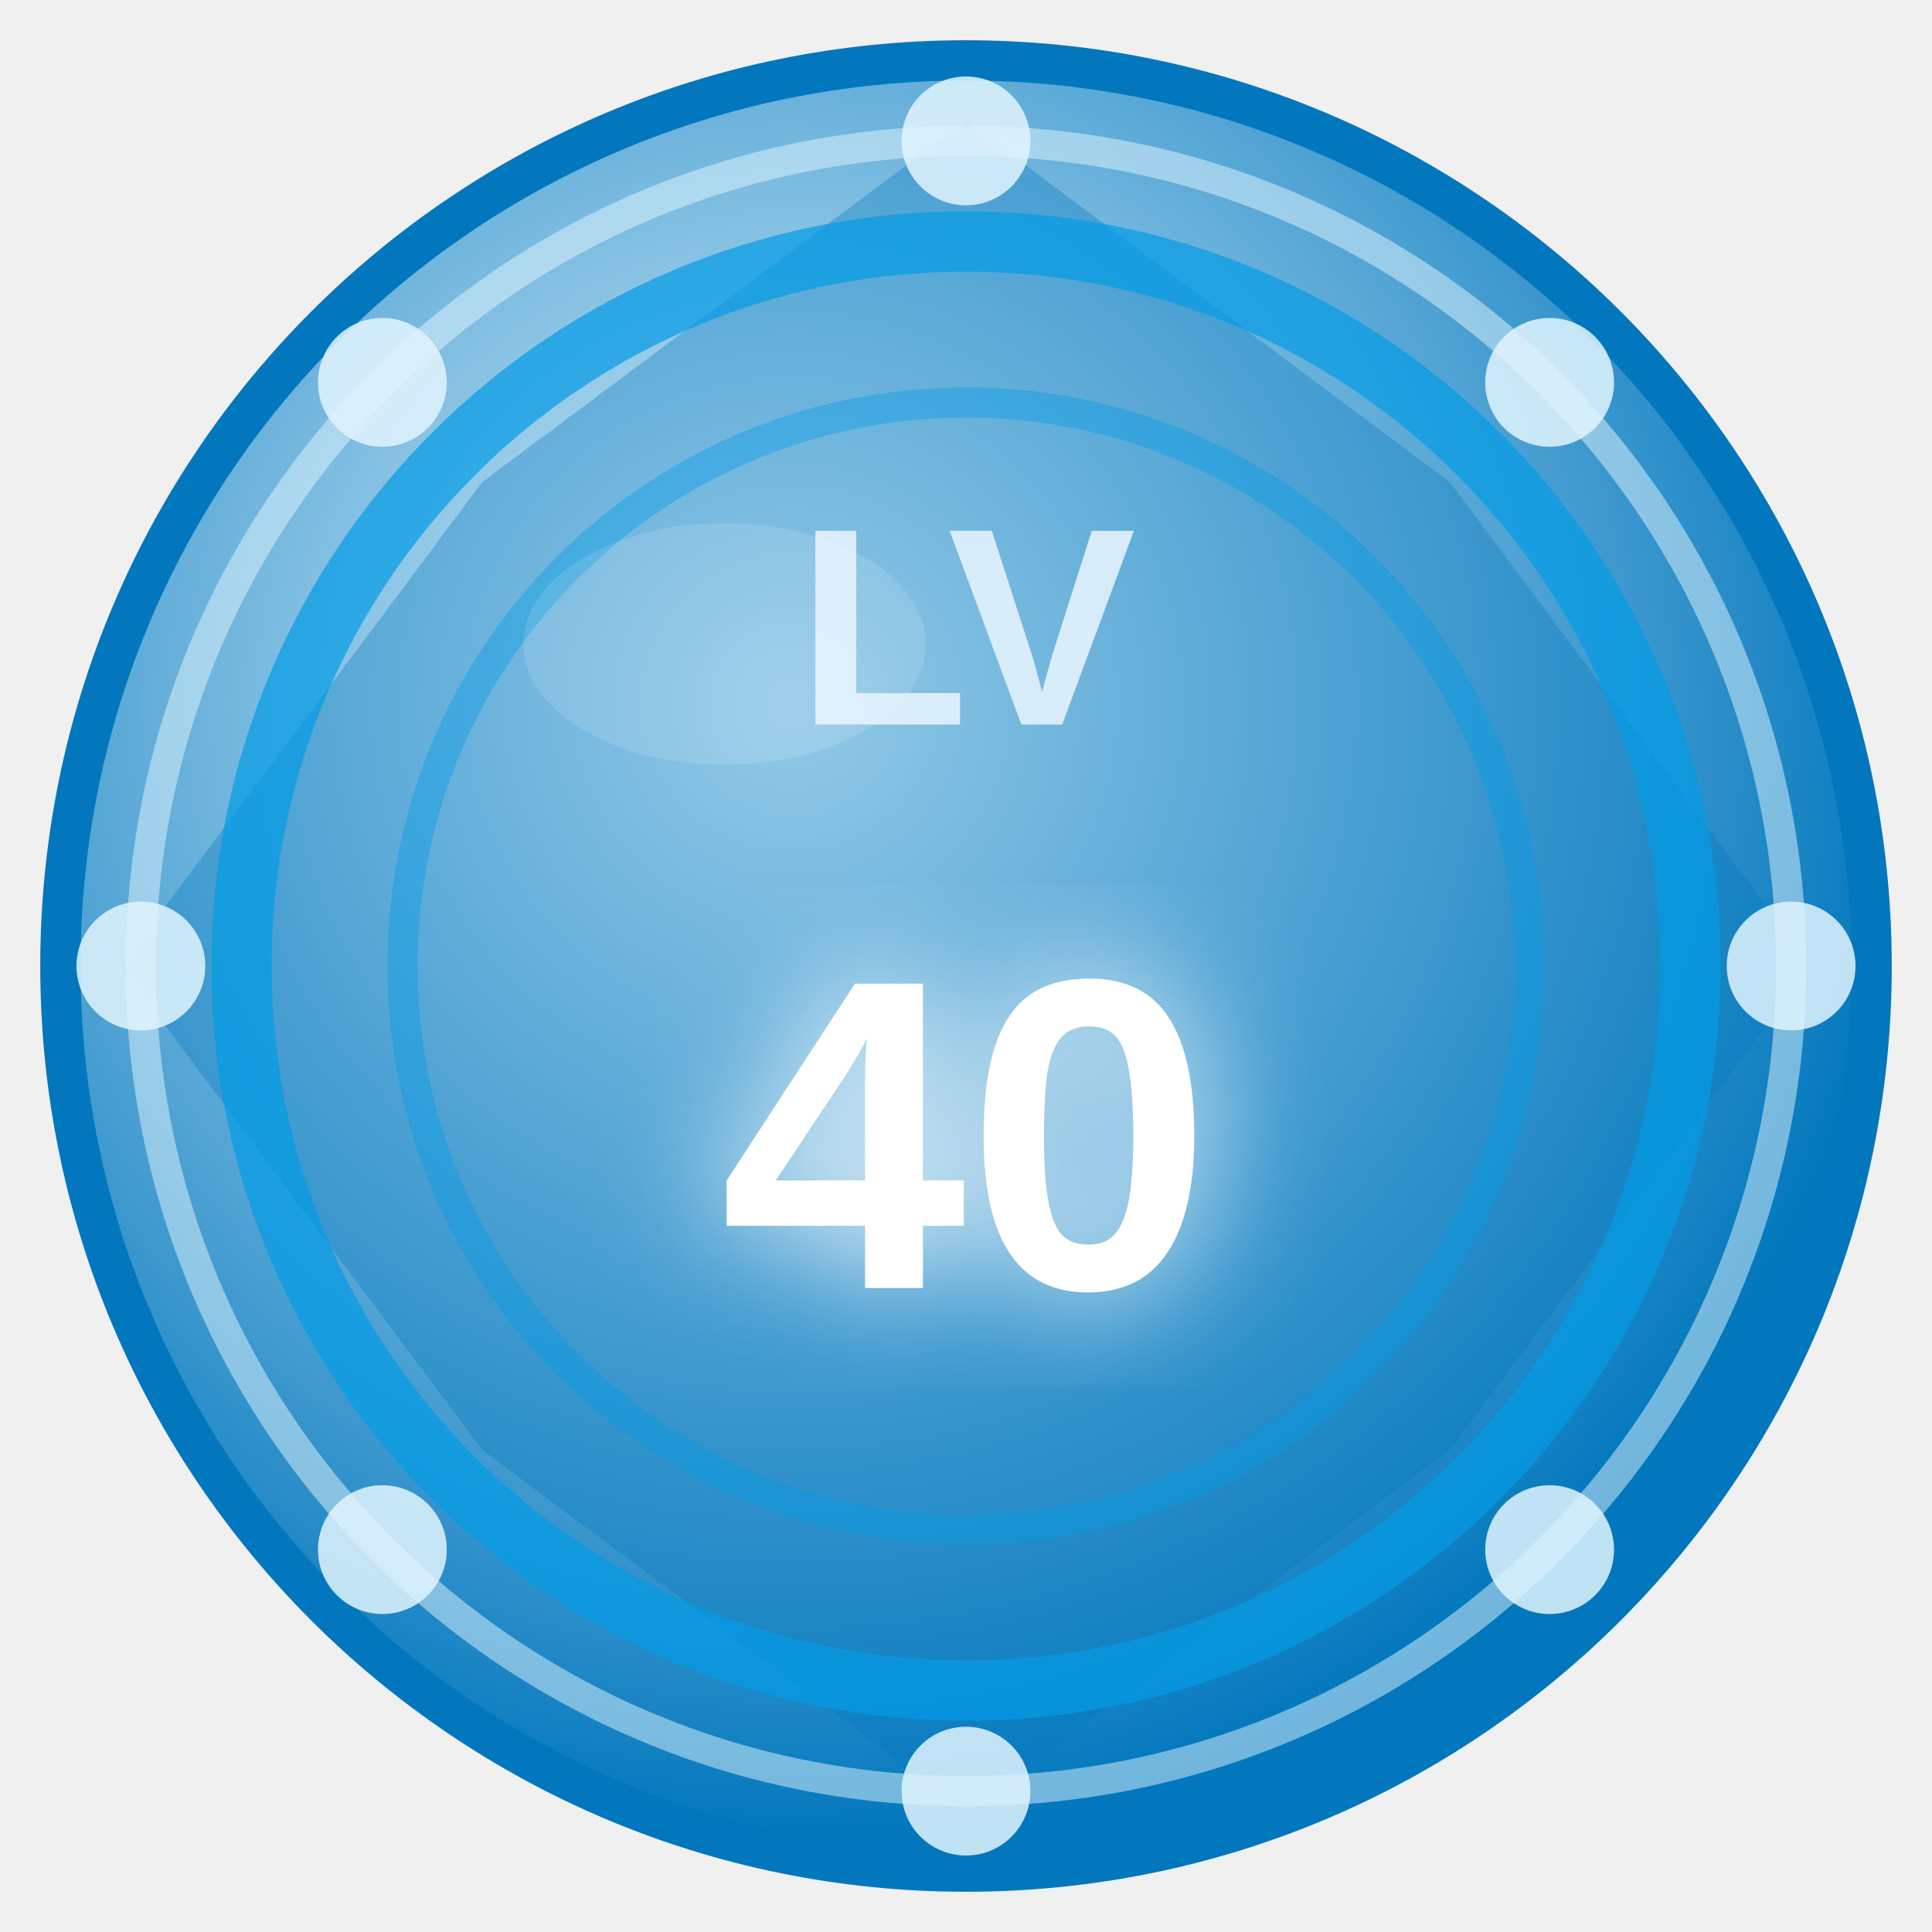
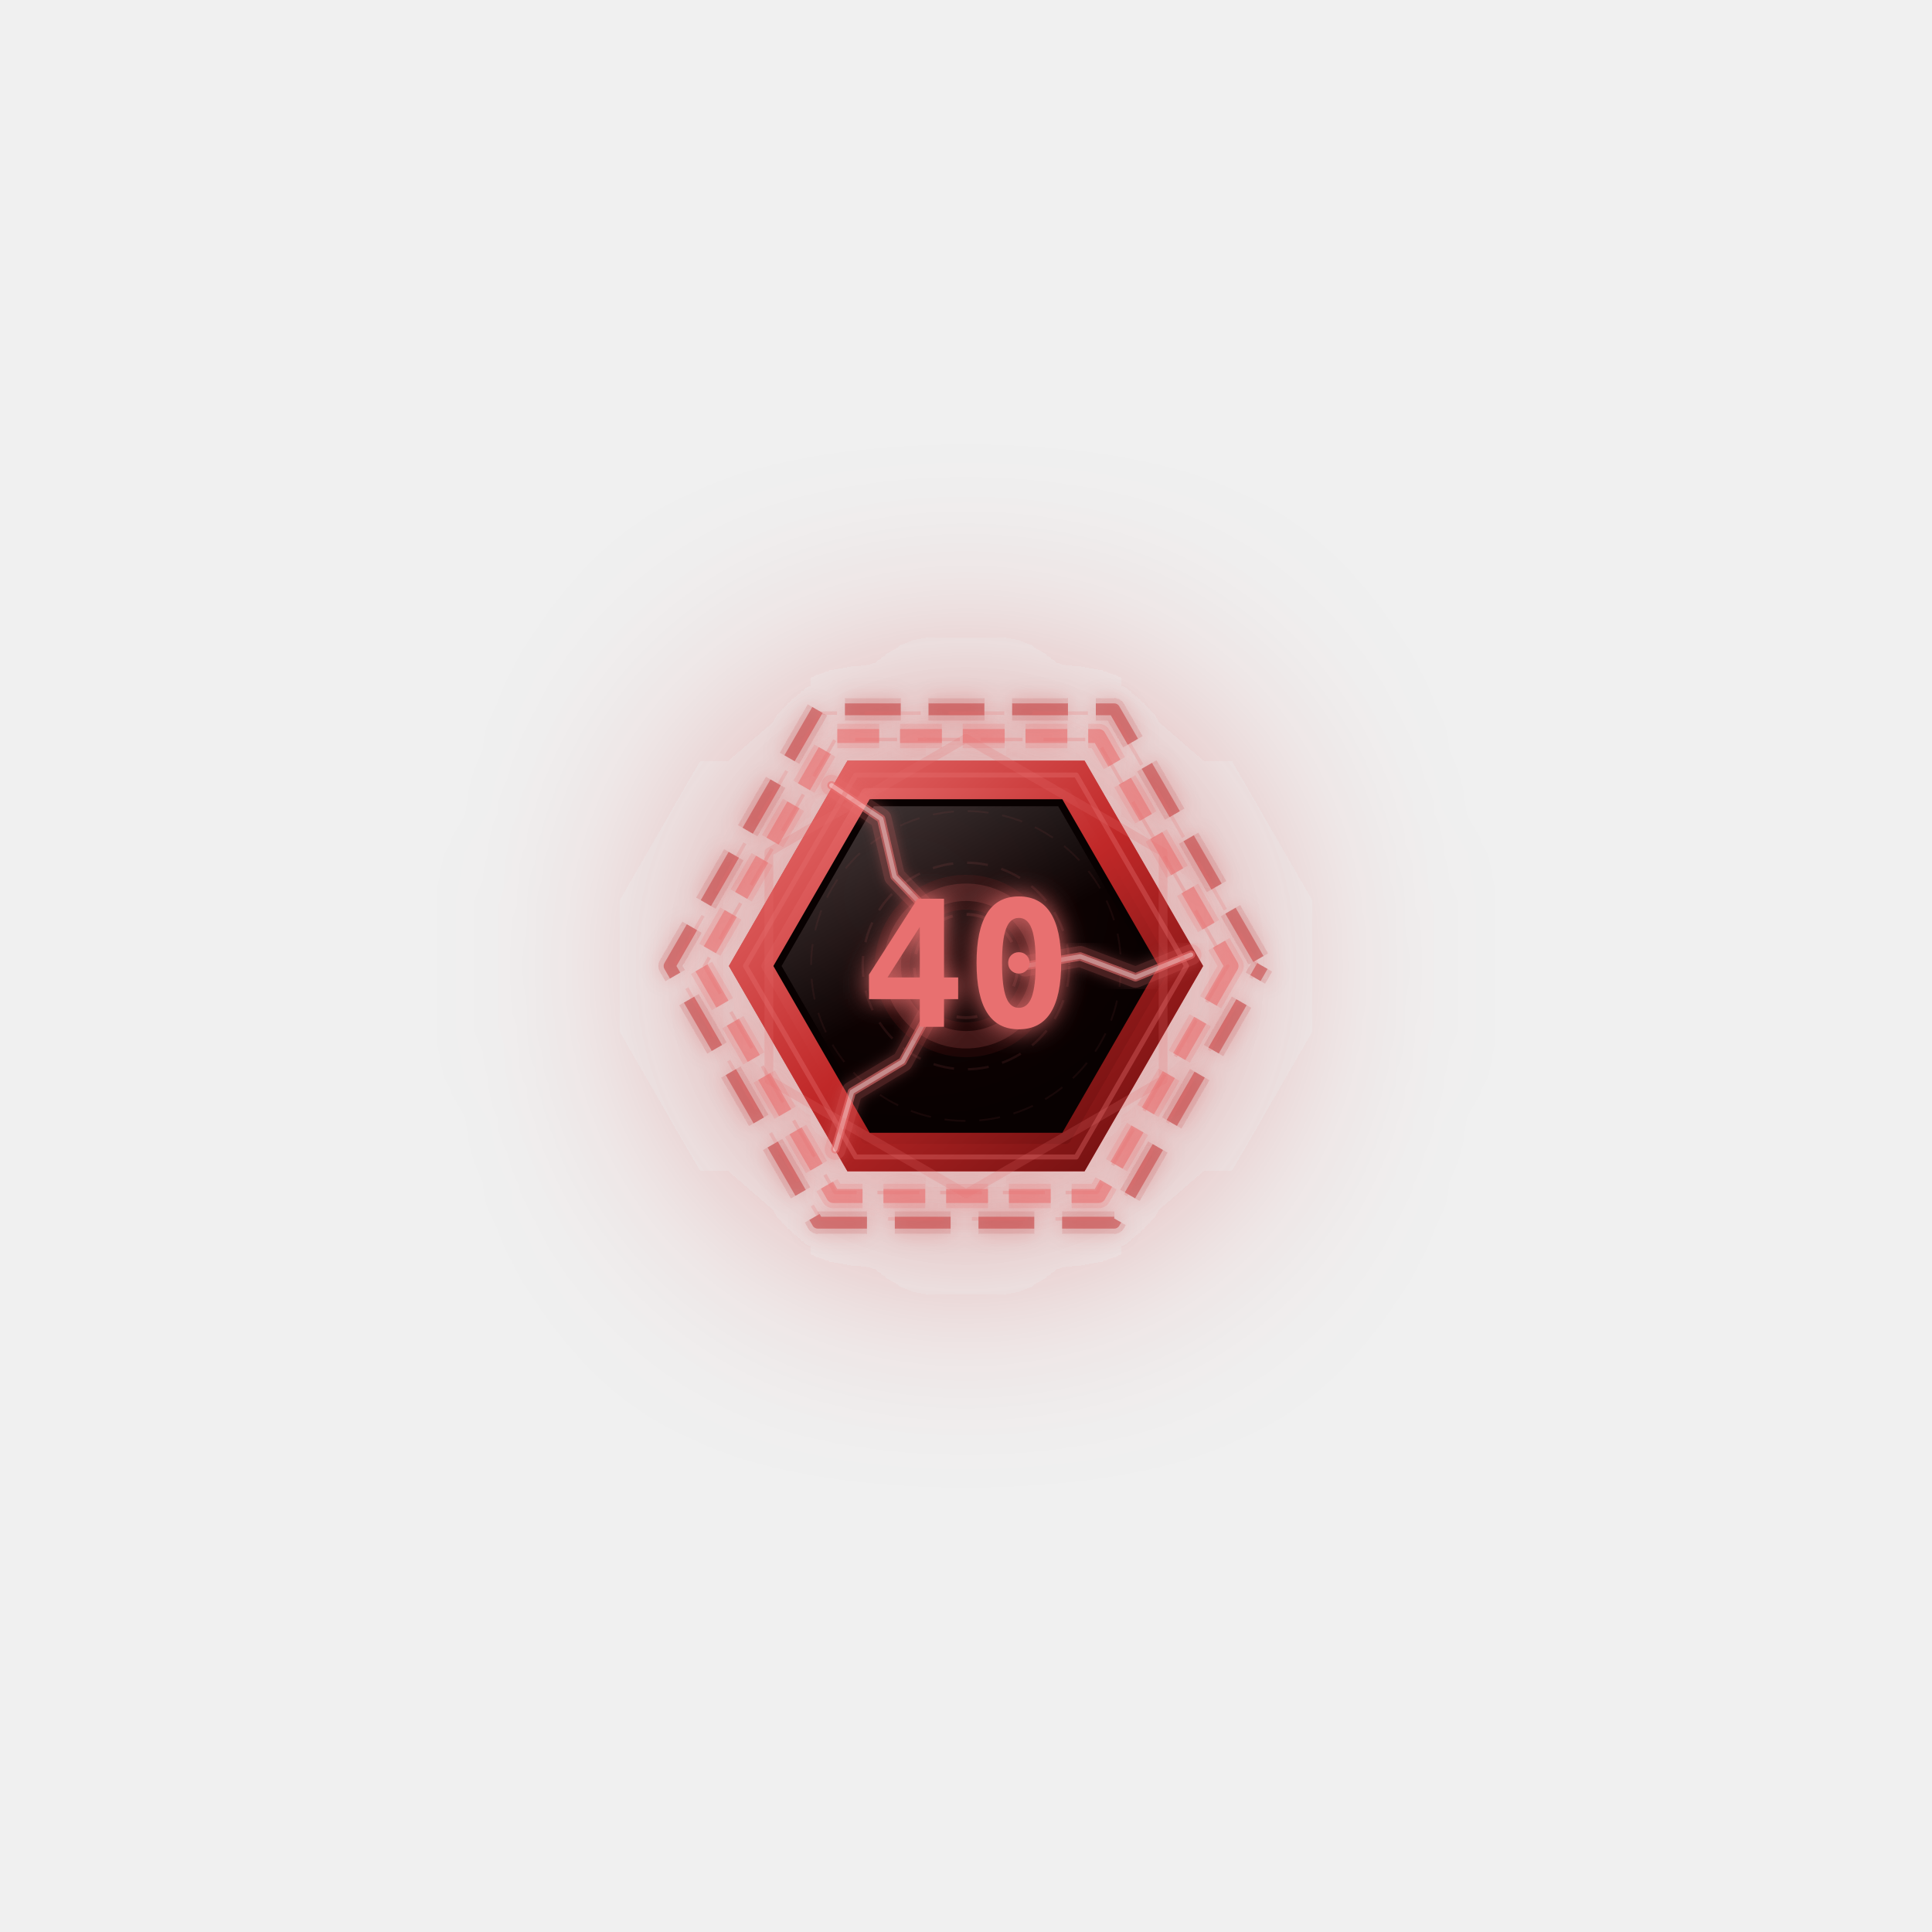
- <svg xmlns="http://www.w3.org/2000/svg" viewBox="0 0 48 48" role="img" aria-label="Level 40 Badge">
+ <svg xmlns="http://www.w3.org/2000/svg" width="84" height="84" viewBox="-96.60 -96.60 277.20 277.20" overflow="visible" role="img" aria-label="Level 40 Badge">
  <defs>
-     <radialGradient id="lg_40" cx="40%" cy="35%" r="65%">
-       <stop offset="0%" stop-color="#E1F5FE" />
-       <stop offset="100%" stop-color="#0277BD" />
+     <radialGradient id="bglv40" cx="35%" cy="28%" r="72%">
+       <stop offset="0%" stop-color="#140303" />
+       <stop offset="100%" stop-color="#080101" />
    </radialGradient>
-     <filter id="glow_40" x="-30%" y="-30%" width="160%" height="160%">
-       <feGaussianBlur stdDeviation="1.5" result="blur" />
+     <linearGradient id="rimlv40" x1="5%" y1="5%" x2="95%" y2="95%">
+       <stop offset="0%" stop-color="#e87070" />
+       <stop offset="50%" stop-color="#c02828" />
+       <stop offset="100%" stop-color="#6a0e0e" />
+     </linearGradient>
+     <linearGradient id="transRinglv40" x1="0%" y1="0%" x2="100%" y2="100%">
+       <stop offset="0%" stop-color="#e87070" />
+       <stop offset="100%" stop-color="#c02828" />
+     </linearGradient>
+     <linearGradient id="shlv40" x1="18%" y1="0%" x2="82%" y2="100%">
+       <stop offset="0%" stop-color="white" stop-opacity="0.2" />
+       <stop offset="50%" stop-color="white" stop-opacity="0" />
+     </linearGradient>
+     <filter id="gllv40" x="-40%" y="-40%" width="180%" height="180%">
+       <feGaussianBlur stdDeviation="1.8" result="b" />
      <feMerge>
-         <feMergeNode in="blur" />
+         <feMergeNode in="b" />
+         <feMergeNode in="SourceGraphic" />
+       </feMerge>
+     </filter>
+     <filter id="halolv40" x="-150%" y="-150%" width="500%" height="500%">
+       <feGaussianBlur stdDeviation="20" result="b" />
+       <feMerge>
+         <feMergeNode in="b" />
+         <feMergeNode in="SourceGraphic" />
+       </feMerge>
+     </filter>
+     <filter id="pulseGlowlv40" x="-60%" y="-60%" width="220%" height="220%">
+       <feGaussianBlur stdDeviation="1.5" result="b" />
+       <feMerge>
+         <feMergeNode in="b" />
+         <feMergeNode in="SourceGraphic" />
+       </feMerge>
+     </filter>
+     <linearGradient id="crGlv40" x1="0%" y1="0%" x2="100%" y2="0%">
+       <stop offset="0%" stop-color="#e87070" stop-opacity="0.70" />
+       <stop offset="60%" stop-color="#c02828" stop-opacity="0.45" />
+       <stop offset="100%" stop-color="#6a0e0e" stop-opacity="0.0" />
+     </linearGradient>
+     <filter id="crGlowlv40" x="-50%" y="-50%" width="200%" height="200%">
+       <feGaussianBlur stdDeviation="0.8" result="b" />
+       <feMerge>
+         <feMergeNode in="b" />
        <feMergeNode in="SourceGraphic" />
      </feMerge>
    </filter>
  </defs>
-   <circle cx="24" cy="24" r="23" fill="#0277BD" />
-   <circle cx="24" cy="24" r="22" fill="url(#lg_40)" />
-   <path d="M24.000,3.000 L36.021,11.979 L45.000,24.000 L36.021,36.021 L24.000,45.000 L11.979,36.021 L3.000,24.000 L11.979,11.979 Z" fill="#0277BD" opacity="0.35" />
-   <circle cx="24" cy="24" r="18" fill="none" stroke="#039BE5" stroke-width="1.5" opacity="0.7" />
-   <circle cx="24" cy="24" r="14" fill="none" stroke="#039BE5" stroke-width="0.75" opacity="0.4" />
-   <circle cx="24" cy="24" r="20.5" fill="none" stroke="#E1F5FE" stroke-width="0.75" opacity="0.5" />
-   <circle cx="24.00" cy="3.50" r="1.6" fill="#E1F5FE" opacity="0.85" />
-   <circle cx="38.50" cy="9.50" r="1.6" fill="#E1F5FE" opacity="0.85" />
-   <circle cx="44.50" cy="24.00" r="1.6" fill="#E1F5FE" opacity="0.85" />
-   <circle cx="38.50" cy="38.50" r="1.6" fill="#E1F5FE" opacity="0.85" />
-   <circle cx="24.00" cy="44.50" r="1.6" fill="#E1F5FE" opacity="0.85" />
-   <circle cx="9.50" cy="38.50" r="1.6" fill="#E1F5FE" opacity="0.85" />
-   <circle cx="3.50" cy="24.00" r="1.6" fill="#E1F5FE" opacity="0.85" />
-   <circle cx="9.50" cy="9.50" r="1.6" fill="#E1F5FE" opacity="0.85" />
-   <text x="24" y="18" text-anchor="middle" font-family="Arial,sans-serif" font-size="7" font-weight="700" fill="#E3F2FD" opacity="0.9">LV</text>
-   <text x="24" y="32" text-anchor="middle" font-family="Arial Black,Arial,sans-serif" font-size="11" font-weight="900" fill="#FFFFFF" filter="url(#glow_40)">40</text>
-   <ellipse cx="18" cy="16" rx="5" ry="3" fill="white" opacity="0.12" />
+   <path d="M76.02,42.00L59.01,71.46L24.99,71.46L7.98,42.00L24.99,12.54L59.01,12.54Z" fill="#c02828" fill-opacity="0.72" filter="url(#halolv40)" />
+   <path d="M80.10,42.00L61.05,75.00L22.95,75.00L3.90,42.00L22.95,9.00L61.05,9.00Z" fill="none" stroke="#e87070" stroke-width="3.5" stroke-opacity="0.19" stroke-dasharray="6 3" stroke-dashoffset="0" stroke-linejoin="round" filter="url(#pulseGlowlv40)" />
+   <path d="M80.10,42.00L61.05,75.00L22.95,75.00L3.90,42.00L22.95,9.00L61.05,9.00Z" fill="none" stroke="#e87070" stroke-width="2.0" stroke-opacity="0.55" stroke-dasharray="6 3" stroke-dashoffset="0" stroke-linejoin="round" />
+   <path d="M79.53,42.00L60.77,74.50L23.23,74.50L4.47,42.00L23.23,9.50L60.77,9.50Z" fill="none" stroke="#e87070" stroke-width="0.5" stroke-opacity="0.25" stroke-dasharray="6 3" stroke-dashoffset="0" stroke-linejoin="round" />
+   <path d="M84.53,42.00L63.26,78.83L20.74,78.83L-0.53,42.00L20.74,5.17L63.26,5.17Z" fill="none" stroke="#c02828" stroke-width="3.2" stroke-opacity="0.16" stroke-dasharray="8 4" stroke-dashoffset="18" stroke-linejoin="round" filter="url(#pulseGlowlv40)" />
+   <path d="M84.53,42.00L63.26,78.83L20.74,78.83L-0.53,42.00L20.74,5.17L63.26,5.17Z" fill="none" stroke="#c02828" stroke-width="1.7" stroke-opacity="0.45" stroke-dasharray="8 4" stroke-dashoffset="18" stroke-linejoin="round" />
+   <path d="M83.89,42.00L62.94,78.28L21.06,78.28L0.11,42.00L21.06,5.72L62.94,5.72Z" fill="none" stroke="#e87070" stroke-width="0.5" stroke-opacity="0.20" stroke-dasharray="8 4" stroke-dashoffset="18" stroke-linejoin="round" />
+   <path d="M76.02,42.00L59.01,71.46L24.99,71.46L7.98,42.00L24.99,12.54L59.01,12.54Z" fill="url(#rimlv40)" />
+   <path d="M70.56,42.00L56.28,66.73L27.72,66.73L13.44,42.00L27.72,17.27L56.28,17.27Z" fill="#080101" />
+   <path d="M70.56,42.00L56.28,66.73L27.72,66.73L13.44,42.00L27.72,17.27L56.28,17.27Z" fill="none" stroke="url(#rimlv40)" stroke-width="1.60" stroke-linejoin="round" />
+   <path d="M68.46,42.00L55.23,64.92L28.77,64.92L15.54,42.00L28.77,19.08L55.23,19.08Z" fill="url(#bglv40)" />
+   <path d="M68.46,42.00L55.23,64.92L28.77,64.92L15.54,42.00L28.77,19.08L55.23,19.08Z" fill="url(#shlv40)" />
+   <polyline points="50.51,42.00 58.39,40.63 66.33,43.62 74.28,40.38" fill="none" stroke="#e87070" stroke-width="3.0" stroke-linecap="round" stroke-linejoin="round" filter="url(#crGlowlv40)" opacity="0.28" />
+   <polyline points="50.51,42.00 58.39,40.63 66.33,43.62 74.28,40.38" fill="none" stroke="#e87070" stroke-width="1.2" stroke-linecap="round" stroke-linejoin="round" opacity="0.58" />
+   <polyline points="50.51,42.00 58.39,40.63 66.33,43.62 74.28,40.38" fill="none" stroke="white" stroke-width="0.65" stroke-linecap="round" stroke-linejoin="round" opacity="0.35" />
+   <polyline points="36.72,48.67 32.90,55.70 25.63,60.06 23.23,68.31" fill="none" stroke="#e87070" stroke-width="3.0" stroke-linecap="round" stroke-linejoin="round" filter="url(#crGlowlv40)" opacity="0.28" />
+   <polyline points="36.72,48.67 32.90,55.70 25.63,60.06 23.23,68.31" fill="none" stroke="#e87070" stroke-width="1.2" stroke-linecap="round" stroke-linejoin="round" opacity="0.58" />
+   <polyline points="36.72,48.67 32.90,55.70 25.63,60.06 23.23,68.31" fill="none" stroke="white" stroke-width="0.65" stroke-linecap="round" stroke-linejoin="round" opacity="0.35" />
+   <polyline points="37.27,34.93 31.75,29.15 29.82,20.88 22.70,16.08" fill="none" stroke="#e87070" stroke-width="3.0" stroke-linecap="round" stroke-linejoin="round" filter="url(#crGlowlv40)" opacity="0.28" />
+   <polyline points="37.27,34.93 31.75,29.15 29.82,20.88 22.70,16.08" fill="none" stroke="#e87070" stroke-width="1.2" stroke-linecap="round" stroke-linejoin="round" opacity="0.58" />
+   <polyline points="37.27,34.93 31.75,29.15 29.82,20.88 22.70,16.08" fill="none" stroke="white" stroke-width="0.65" stroke-linecap="round" stroke-linejoin="round" opacity="0.35" />
+   <circle cx="42.00" cy="42.00" r="7.41" fill="none" stroke="#e87070" stroke-width="0.42" stroke-opacity="0.13" stroke-dasharray="3 2" />
+   <circle cx="42.00" cy="42.00" r="14.82" fill="none" stroke="#e87070" stroke-width="0.34" stroke-opacity="0.10" stroke-dasharray="3 2" />
+   <circle cx="42.00" cy="42.00" r="22.23" fill="none" stroke="#e87070" stroke-width="0.26" stroke-opacity="0.07" stroke-dasharray="3 2" />
+   <circle cx="42.00" cy="42.00" r="10.58" fill="none" stroke="#e87070" stroke-width="2.5" stroke-opacity="0.18" />
+   <circle cx="42.00" cy="42.00" r="10.58" fill="none" stroke="#c02828" stroke-width="5.0" stroke-opacity="0.10" />
+   <path d="M70.28,58.33L42.00,74.66L13.72,58.33L13.72,25.67L42.00,9.34L70.28,25.67Z" fill="none" stroke="#e87070" stroke-width="1.26" stroke-opacity="0.20" stroke-linejoin="round" />
+   <path d="M73.64,42.00L57.82,69.40L26.18,69.40L10.36,42.00L26.18,14.60L57.82,14.60Z" fill="none" stroke="#e87070" stroke-width="0.72" stroke-opacity="0.36" stroke-linejoin="round" />
+   <text x="42.0" y="42.0" text-anchor="middle" dominant-baseline="central" font-family="Orbitron,monospace" font-weight="900" font-size="25.2" fill="#e87070" filter="url(#gllv40)">40</text>
</svg>
